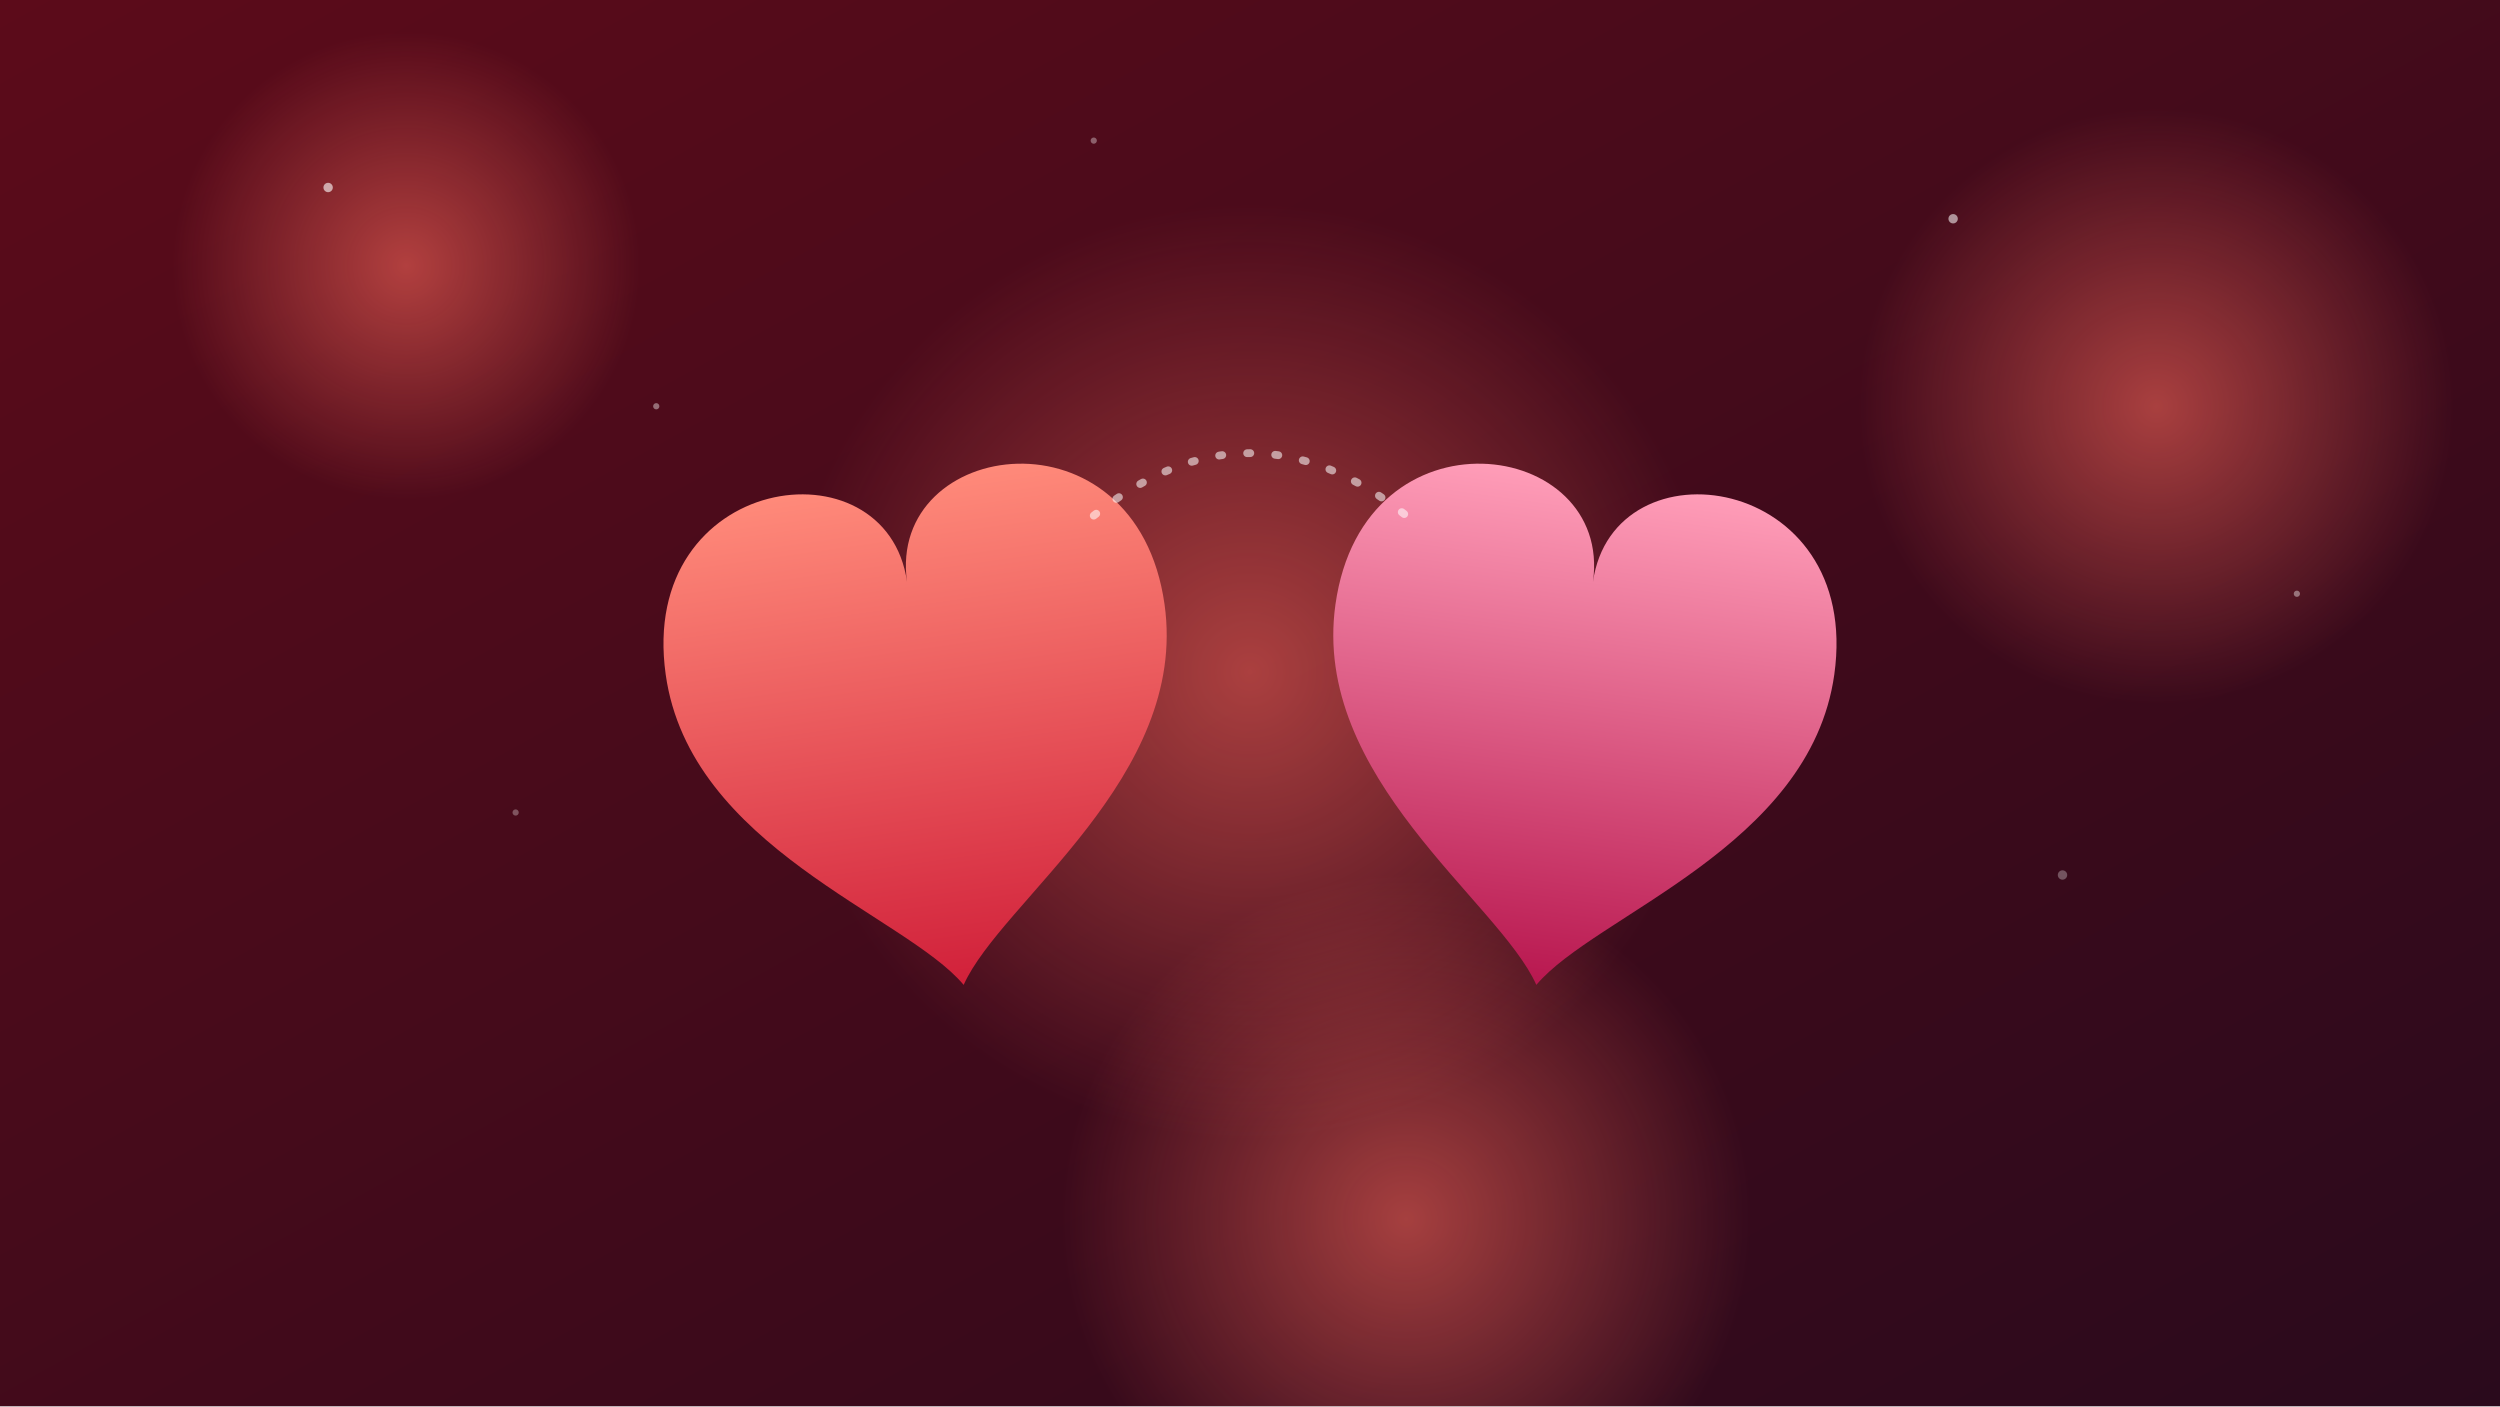
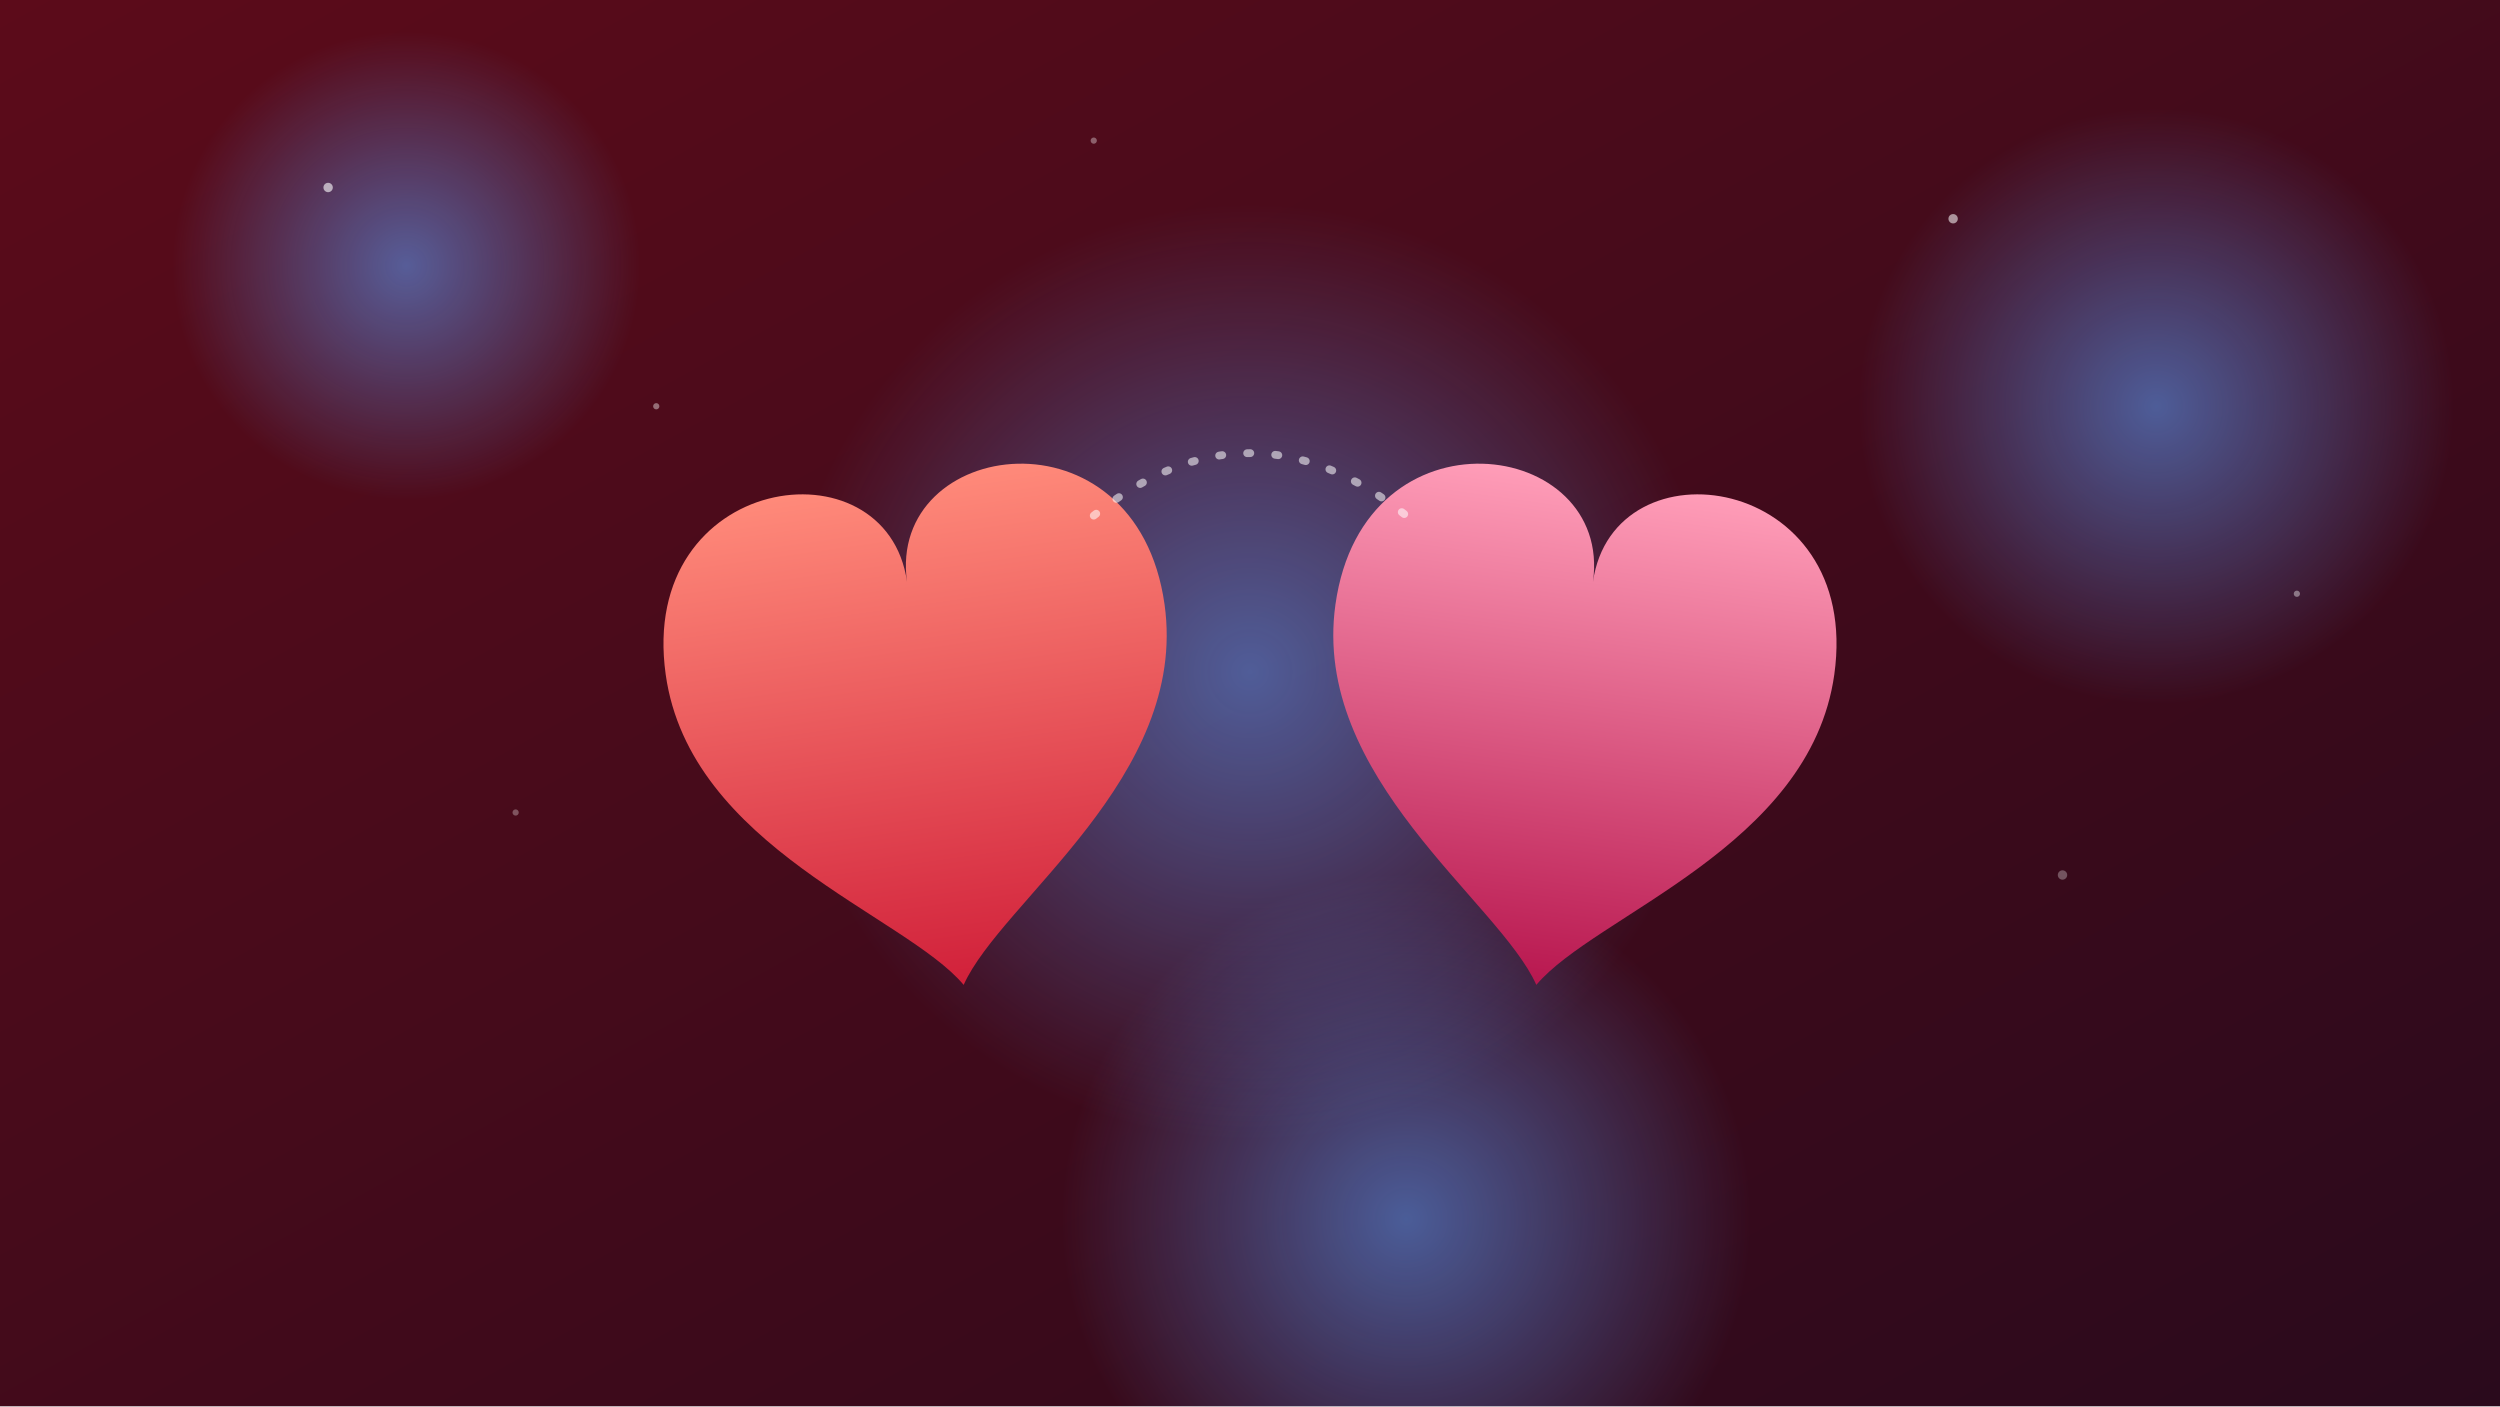
<svg xmlns="http://www.w3.org/2000/svg" viewBox="0 0 1600 900" preserveAspectRatio="xMidYMid slice">
  <defs>
    <linearGradient id="bg" x1="0" y1="0" x2="1" y2="1">
      <stop offset="0" stop-color="#5c0b1a" />
      <stop offset="1" stop-color="#2a0a1c" />
    </linearGradient>
    <radialGradient id="glow" cx=".5" cy=".5" r=".5">
-       <stop offset="0" stop-color="#ff6b5d" stop-opacity=".55" />
-       <stop offset="1" stop-color="#ff6b5d" stop-opacity="0" />
+       <stop offset="0" stop-color="#5AA0FF" stop-opacity=".55" />
+       <stop offset="1" stop-color="#5AA0FF" stop-opacity="0" />
    </radialGradient>
    <linearGradient id="h1" x1="0" y1="0" x2="0" y2="1">
      <stop offset="0" stop-color="#ff8a7a" />
      <stop offset="1" stop-color="#d1203a" />
    </linearGradient>
    <linearGradient id="h2" x1="0" y1="0" x2="0" y2="1">
      <stop offset="0" stop-color="#ff9db8" />
      <stop offset="1" stop-color="#b8174f" />
    </linearGradient>
    <path id="heart" d="M0 -22 C0 -52 -52 -52 -52 -10 C-52 26 -10 46 0 62 C10 46 52 26 52 -10 C52 -52 0 -52 0 -22Z" />
  </defs>
  <rect width="1600" height="900" fill="url(#bg)" />
  <circle cx="260" cy="170" r="150" fill="url(#glow)" />
  <circle cx="1380" cy="260" r="190" fill="url(#glow)" />
  <circle cx="900" cy="780" r="220" fill="url(#glow)" />
  <circle cx="210" cy="120" r="3" fill="#fff" opacity="0.6" />
  <circle cx="420" cy="260" r="2" fill="#fff" opacity="0.4" />
  <circle cx="1250" cy="140" r="3" fill="#fff" opacity="0.55" />
  <circle cx="1470" cy="380" r="2" fill="#fff" opacity="0.4" />
  <circle cx="700" cy="90" r="2" fill="#fff" opacity="0.35" />
  <circle cx="1100" cy="330" r="2" fill="#fff" opacity="0.35" />
  <circle cx="330" cy="520" r="2" fill="#fff" opacity="0.3" />
  <circle cx="1320" cy="560" r="3" fill="#fff" opacity="0.3" />
  <circle cx="800" cy="430" r="300" fill="url(#glow)" />
  <g transform="translate(590 440) scale(3.1) rotate(-8)">
    <use href="#heart" fill="url(#h1)" />
  </g>
  <g transform="translate(1010 440) scale(3.1) rotate(8)">
    <use href="#heart" fill="url(#h2)" />
  </g>
  <path d="M700 330 Q800 250 900 330" fill="none" stroke="#fff" stroke-opacity=".55" stroke-width="5" stroke-dasharray="2 16" stroke-linecap="round" />
</svg>
